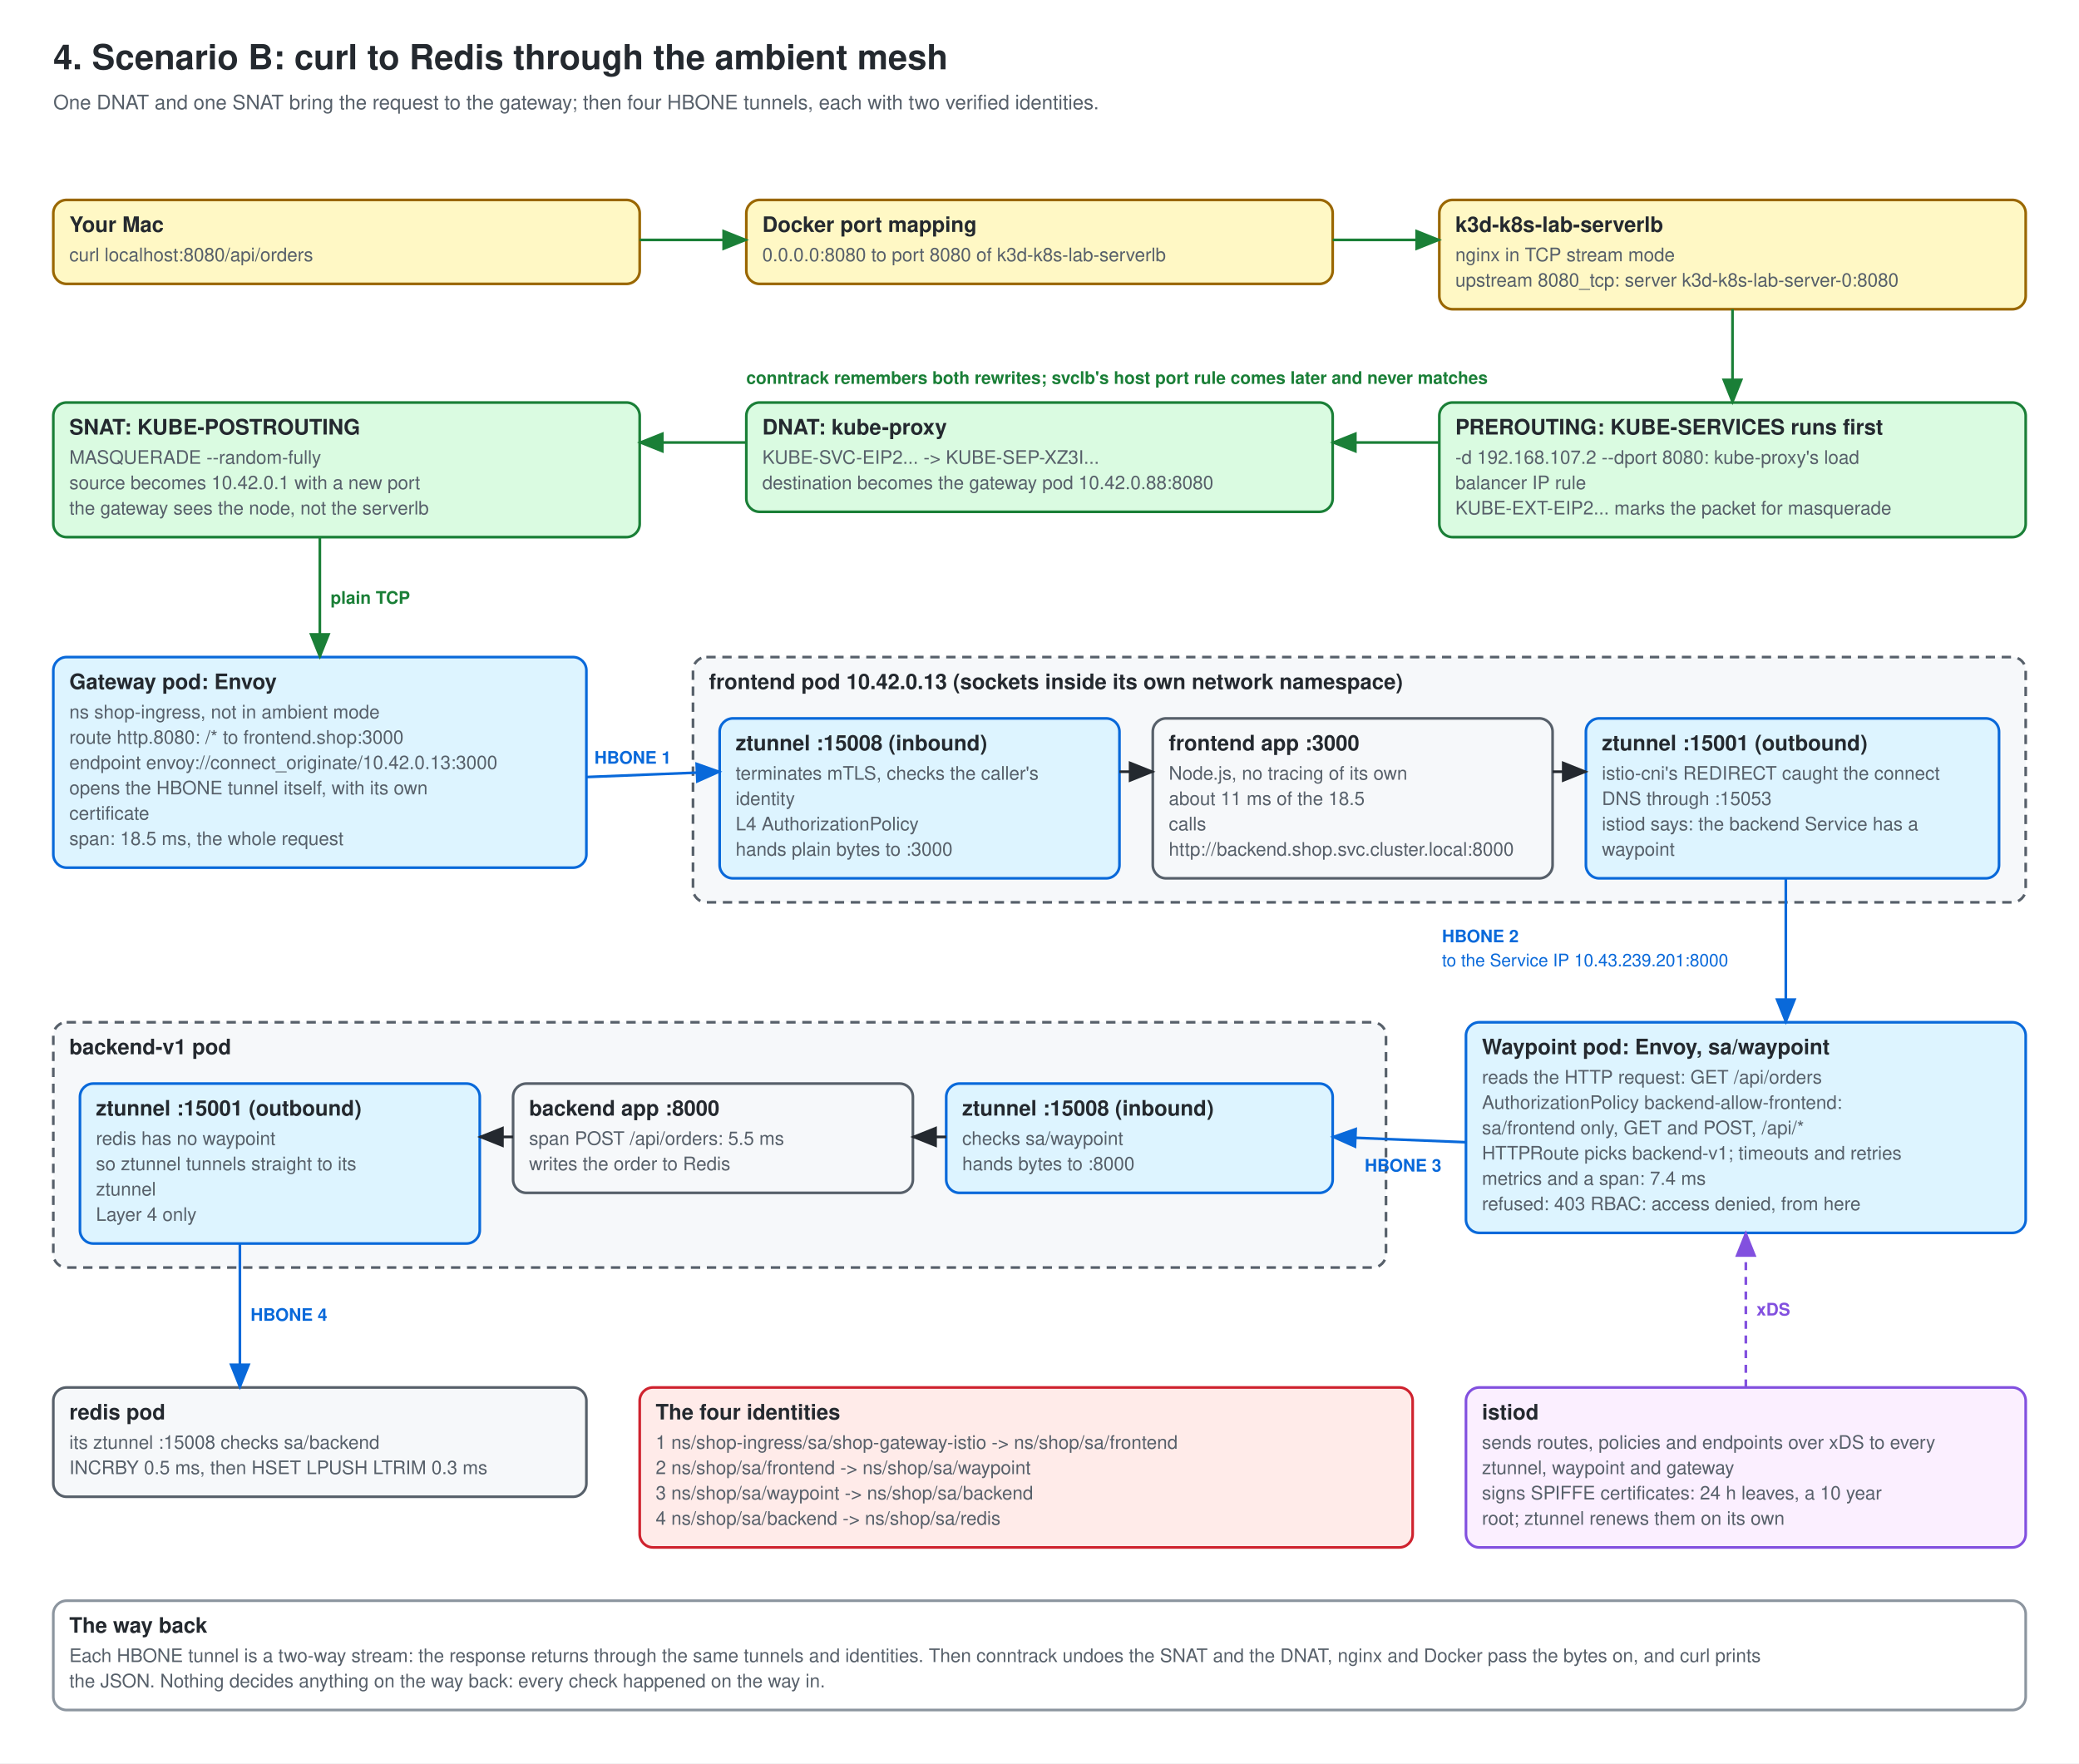
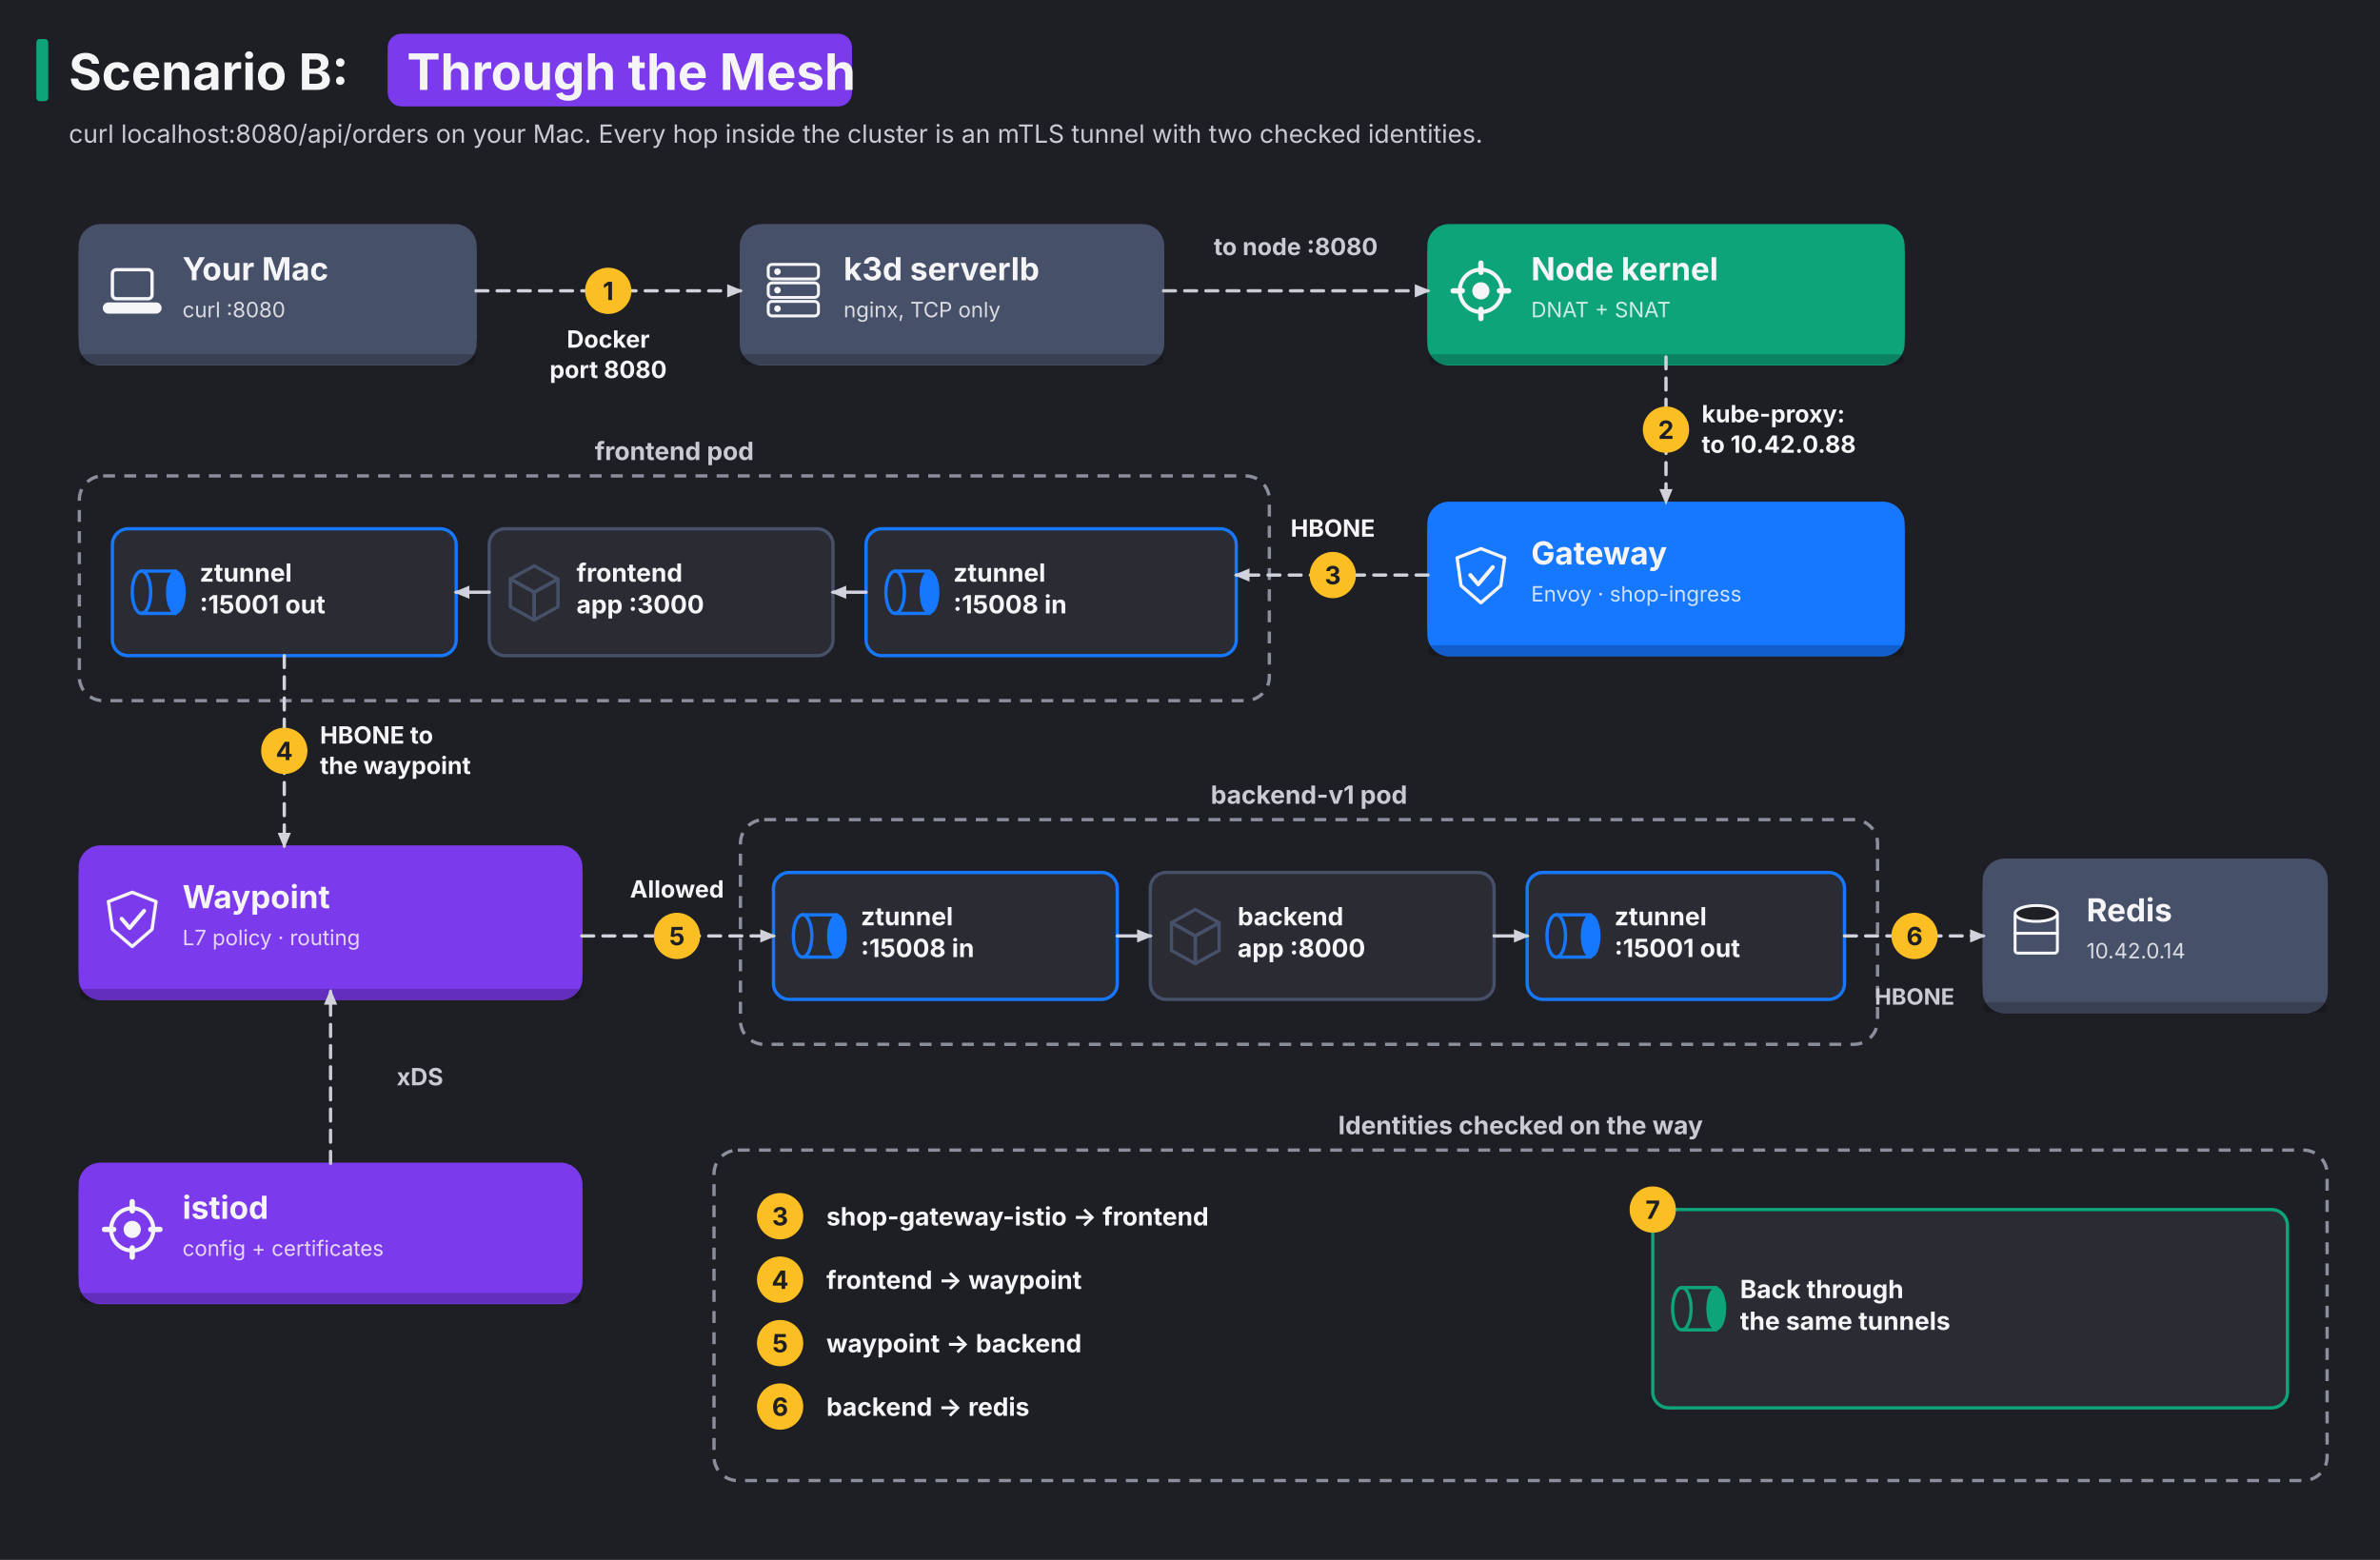
- <svg xmlns="http://www.w3.org/2000/svg" width="1560" height="1323" viewBox="0 0 1560 1323" font-family="-apple-system, Segoe UI, Helvetica, Arial, sans-serif">
-   <rect width="1560" height="1323" fill="#ffffff" />
+ <svg xmlns="http://www.w3.org/2000/svg" width="1800" height="1180" viewBox="0 0 1800 1180" font-family="Inter, -apple-system, 'Segoe UI', Helvetica, Arial, sans-serif">
+   <rect width="1800" height="1180" fill="#1e1f24" />
  <defs>
-     <marker id="a0969da" markerWidth="10" markerHeight="8" refX="9" refY="4" orient="auto">
-       <path d="M0,0 L10,4 L0,8 z" fill="#0969da" />
-     </marker>
-     <marker id="a1a7f37" markerWidth="10" markerHeight="8" refX="9" refY="4" orient="auto">
-       <path d="M0,0 L10,4 L0,8 z" fill="#1a7f37" />
-     </marker>
-     <marker id="a24292f" markerWidth="10" markerHeight="8" refX="9" refY="4" orient="auto">
-       <path d="M0,0 L10,4 L0,8 z" fill="#24292f" />
-     </marker>
-     <marker id="a8250df" markerWidth="10" markerHeight="8" refX="9" refY="4" orient="auto">
-       <path d="M0,0 L10,4 L0,8 z" fill="#8250df" />
+     <marker id="h" markerWidth="12" markerHeight="10" refX="10" refY="5" orient="auto" markerUnits="userSpaceOnUse">
+       <path d="M0,0 L12,5 L0,10 z" fill="#d0d3dc" />
    </marker>
  </defs>
-   <rect x="40" y="767" width="1000" height="184" rx="10" fill="#f6f8fa" stroke="#57606a" stroke-width="2" stroke-dasharray="7 5" />
-   <text x="52" y="791" font-size="16" font-weight="700" fill="#24292f">backend-v1 pod</text>
-   <rect x="520" y="493" width="1000" height="184" rx="10" fill="#f6f8fa" stroke="#57606a" stroke-width="2" stroke-dasharray="7 5" />
-   <text x="532" y="517" font-size="16" font-weight="700" fill="#24292f">frontend pod 10.42.0.13 (sockets inside its own network namespace)</text>
-   <rect x="40" y="150" width="440" height="63" rx="10" fill="#fff8c5" stroke="#9a6700" stroke-width="2" />
-   <text x="52" y="174" font-size="16" font-weight="700" fill="#24292f">Your Mac</text>
-   <text x="52" y="196" font-size="14" fill="#57606a">curl localhost:8080/api/orders</text>
-   <rect x="560" y="150" width="440" height="63" rx="10" fill="#fff8c5" stroke="#9a6700" stroke-width="2" />
-   <text x="572" y="174" font-size="16" font-weight="700" fill="#24292f">Docker port mapping</text>
-   <text x="572" y="196" font-size="14" fill="#57606a">0.0.0.0:8080 to port 8080 of k3d-k8s-lab-serverlb</text>
-   <rect x="1080" y="150" width="440" height="82" rx="10" fill="#fff8c5" stroke="#9a6700" stroke-width="2" />
-   <text x="1092" y="174" font-size="16" font-weight="700" fill="#24292f">k3d-k8s-lab-serverlb</text>
-   <text x="1092" y="196" font-size="14" fill="#57606a">nginx in TCP stream mode</text>
-   <text x="1092" y="215" font-size="14" fill="#57606a">upstream 8080_tcp: server k3d-k8s-lab-server-0:8080</text>
-   <rect x="1080" y="302" width="440" height="101" rx="10" fill="#dafbe1" stroke="#1a7f37" stroke-width="2" />
-   <text x="1092" y="326" font-size="16" font-weight="700" fill="#24292f">PREROUTING: KUBE-SERVICES runs first</text>
-   <text x="1092" y="348" font-size="14" fill="#57606a">-d 192.168.107.2 --dport 8080: kube-proxy's load</text>
-   <text x="1092" y="367" font-size="14" fill="#57606a">balancer IP rule</text>
-   <text x="1092" y="386" font-size="14" fill="#57606a">KUBE-EXT-EIP2... marks the packet for masquerade</text>
-   <rect x="560" y="302" width="440" height="82" rx="10" fill="#dafbe1" stroke="#1a7f37" stroke-width="2" />
-   <text x="572" y="326" font-size="16" font-weight="700" fill="#24292f">DNAT: kube-proxy</text>
-   <text x="572" y="348" font-size="14" fill="#57606a">KUBE-SVC-EIP2... -&gt; KUBE-SEP-XZ3I...</text>
-   <text x="572" y="367" font-size="14" fill="#57606a">destination becomes the gateway pod 10.42.0.88:8080</text>
-   <rect x="40" y="302" width="440" height="101" rx="10" fill="#dafbe1" stroke="#1a7f37" stroke-width="2" />
-   <text x="52" y="326" font-size="16" font-weight="700" fill="#24292f">SNAT: KUBE-POSTROUTING</text>
-   <text x="52" y="348" font-size="14" fill="#57606a">MASQUERADE --random-fully</text>
-   <text x="52" y="367" font-size="14" fill="#57606a">source becomes 10.42.0.1 with a new port</text>
-   <text x="52" y="386" font-size="14" fill="#57606a">the gateway sees the node, not the serverlb</text>
-   <rect x="40" y="493" width="400" height="158" rx="10" fill="#ddf4ff" stroke="#0969da" stroke-width="2" />
-   <text x="52" y="517" font-size="16" font-weight="700" fill="#24292f">Gateway pod: Envoy</text>
-   <text x="52" y="539" font-size="14" fill="#57606a">ns shop-ingress, not in ambient mode</text>
-   <text x="52" y="558" font-size="14" fill="#57606a">route http.8080: /* to frontend.shop:3000</text>
-   <text x="52" y="577" font-size="14" fill="#57606a">endpoint envoy://connect_originate/10.42.0.13:3000</text>
-   <text x="52" y="596" font-size="14" fill="#57606a">opens the HBONE tunnel itself, with its own</text>
-   <text x="52" y="615" font-size="14" fill="#57606a">certificate</text>
-   <text x="52" y="634" font-size="14" fill="#57606a">span: 18.5 ms, the whole request</text>
-   <rect x="540" y="539" width="300" height="120" rx="10" fill="#ddf4ff" stroke="#0969da" stroke-width="2" />
-   <text x="552" y="563" font-size="16" font-weight="700" fill="#24292f">ztunnel :15008 (inbound)</text>
-   <text x="552" y="585" font-size="14" fill="#57606a">terminates mTLS, checks the caller's</text>
-   <text x="552" y="604" font-size="14" fill="#57606a">identity</text>
-   <text x="552" y="623" font-size="14" fill="#57606a">L4 AuthorizationPolicy</text>
-   <text x="552" y="642" font-size="14" fill="#57606a">hands plain bytes to :3000</text>
-   <rect x="865" y="539" width="300" height="120" rx="10" fill="#f6f8fa" stroke="#57606a" stroke-width="2" />
-   <text x="877" y="563" font-size="16" font-weight="700" fill="#24292f">frontend app :3000</text>
-   <text x="877" y="585" font-size="14" fill="#57606a">Node.js, no tracing of its own</text>
-   <text x="877" y="604" font-size="14" fill="#57606a">about 11 ms of the 18.5</text>
-   <text x="877" y="623" font-size="14" fill="#57606a">calls</text>
-   <text x="877" y="642" font-size="14" fill="#57606a">http://backend.shop.svc.cluster.local:8000</text>
-   <rect x="1190" y="539" width="310" height="120" rx="10" fill="#ddf4ff" stroke="#0969da" stroke-width="2" />
-   <text x="1202" y="563" font-size="16" font-weight="700" fill="#24292f">ztunnel :15001 (outbound)</text>
-   <text x="1202" y="585" font-size="14" fill="#57606a">istio-cni's REDIRECT caught the connect</text>
-   <text x="1202" y="604" font-size="14" fill="#57606a">DNS through :15053</text>
-   <text x="1202" y="623" font-size="14" fill="#57606a">istiod says: the backend Service has a</text>
-   <text x="1202" y="642" font-size="14" fill="#57606a">waypoint</text>
-   <rect x="1100" y="767" width="420" height="158" rx="10" fill="#ddf4ff" stroke="#0969da" stroke-width="2" />
-   <text x="1112" y="791" font-size="16" font-weight="700" fill="#24292f">Waypoint pod: Envoy, sa/waypoint</text>
-   <text x="1112" y="813" font-size="14" fill="#57606a">reads the HTTP request: GET /api/orders</text>
-   <text x="1112" y="832" font-size="14" fill="#57606a">AuthorizationPolicy backend-allow-frontend:</text>
-   <text x="1112" y="851" font-size="14" fill="#57606a">sa/frontend only, GET and POST, /api/*</text>
-   <text x="1112" y="870" font-size="14" fill="#57606a">HTTPRoute picks backend-v1; timeouts and retries</text>
-   <text x="1112" y="889" font-size="14" fill="#57606a">metrics and a span: 7.4 ms</text>
-   <text x="1112" y="908" font-size="14" fill="#57606a">refused: 403 RBAC: access denied, from here</text>
-   <rect x="60" y="813" width="300" height="120" rx="10" fill="#ddf4ff" stroke="#0969da" stroke-width="2" />
-   <text x="72" y="837" font-size="16" font-weight="700" fill="#24292f">ztunnel :15001 (outbound)</text>
-   <text x="72" y="859" font-size="14" fill="#57606a">redis has no waypoint</text>
-   <text x="72" y="878" font-size="14" fill="#57606a">so ztunnel tunnels straight to its</text>
-   <text x="72" y="897" font-size="14" fill="#57606a">ztunnel</text>
-   <text x="72" y="916" font-size="14" fill="#57606a">Layer 4 only</text>
-   <rect x="385" y="813" width="300" height="82" rx="10" fill="#f6f8fa" stroke="#57606a" stroke-width="2" />
-   <text x="397" y="837" font-size="16" font-weight="700" fill="#24292f">backend app :8000</text>
-   <text x="397" y="859" font-size="14" fill="#57606a">span POST /api/orders: 5.5 ms</text>
-   <text x="397" y="878" font-size="14" fill="#57606a">writes the order to Redis</text>
-   <rect x="710" y="813" width="290" height="82" rx="10" fill="#ddf4ff" stroke="#0969da" stroke-width="2" />
-   <text x="722" y="837" font-size="16" font-weight="700" fill="#24292f">ztunnel :15008 (inbound)</text>
-   <text x="722" y="859" font-size="14" fill="#57606a">checks sa/waypoint</text>
-   <text x="722" y="878" font-size="14" fill="#57606a">hands bytes to :8000</text>
-   <rect x="40" y="1041" width="400" height="82" rx="10" fill="#f6f8fa" stroke="#57606a" stroke-width="2" />
-   <text x="52" y="1065" font-size="16" font-weight="700" fill="#24292f">redis pod</text>
-   <text x="52" y="1087" font-size="14" fill="#57606a">its ztunnel :15008 checks sa/backend</text>
-   <text x="52" y="1106" font-size="14" fill="#57606a">INCRBY 0.5 ms, then HSET LPUSH LTRIM 0.3 ms</text>
-   <rect x="1100" y="1041" width="420" height="120" rx="10" fill="#fbefff" stroke="#8250df" stroke-width="2" />
-   <text x="1112" y="1065" font-size="16" font-weight="700" fill="#24292f">istiod</text>
-   <text x="1112" y="1087" font-size="14" fill="#57606a">sends routes, policies and endpoints over xDS to every</text>
-   <text x="1112" y="1106" font-size="14" fill="#57606a">ztunnel, waypoint and gateway</text>
-   <text x="1112" y="1125" font-size="14" fill="#57606a">signs SPIFFE certificates: 24 h leaves, a 10 year</text>
-   <text x="1112" y="1144" font-size="14" fill="#57606a">root; ztunnel renews them on its own</text>
-   <rect x="480" y="1041" width="580" height="120" rx="10" fill="#ffebe9" stroke="#cf222e" stroke-width="2" />
-   <text x="492" y="1065" font-size="16" font-weight="700" fill="#24292f">The four identities</text>
-   <text x="492" y="1087" font-size="14" fill="#57606a">1 ns/shop-ingress/sa/shop-gateway-istio -&gt; ns/shop/sa/frontend</text>
-   <text x="492" y="1106" font-size="14" fill="#57606a">2 ns/shop/sa/frontend -&gt; ns/shop/sa/waypoint</text>
-   <text x="492" y="1125" font-size="14" fill="#57606a">3 ns/shop/sa/waypoint -&gt; ns/shop/sa/backend</text>
-   <text x="492" y="1144" font-size="14" fill="#57606a">4 ns/shop/sa/backend -&gt; ns/shop/sa/redis</text>
-   <rect x="40" y="1201" width="1480" height="82" rx="10" fill="#ffffff" stroke="#8c959f" stroke-width="2" />
-   <text x="52" y="1225" font-size="16" font-weight="700" fill="#24292f">The way back</text>
-   <text x="52" y="1247" font-size="14" fill="#57606a">Each HBONE tunnel is a two-way stream: the response returns through the same tunnels and identities. Then conntrack undoes the SNAT and the DNAT, nginx and Docker pass the bytes on, and curl prints</text>
-   <text x="52" y="1266" font-size="14" fill="#57606a">the JSON. Nothing decides anything on the way back: every check happened on the way in.</text>
-   <polyline points="480,180 560,180" fill="none" stroke="#1a7f37" stroke-width="2" marker-end="url(#a1a7f37)" />
-   <polyline points="1000,180 1080,180" fill="none" stroke="#1a7f37" stroke-width="2" marker-end="url(#a1a7f37)" />
-   <polyline points="1300.0,232 1300.0,302" fill="none" stroke="#1a7f37" stroke-width="2" marker-end="url(#a1a7f37)" />
-   <polyline points="1080,332 1000,332" fill="none" stroke="#1a7f37" stroke-width="2" marker-end="url(#a1a7f37)" />
-   <polyline points="560,332 480,332" fill="none" stroke="#1a7f37" stroke-width="2" marker-end="url(#a1a7f37)" />
-   <polyline points="240,403 240,493" fill="none" stroke="#1a7f37" stroke-width="2" marker-end="url(#a1a7f37)" />
-   <text x="248" y="453.0" font-size="13" font-weight="600" fill="#1a7f37">plain TCP</text>
-   <polyline points="440,583 540,579" fill="none" stroke="#0969da" stroke-width="2" marker-end="url(#a0969da)" />
-   <polyline points="840,579 865,579" fill="none" stroke="#24292f" stroke-width="2" marker-end="url(#a24292f)" />
-   <polyline points="1165,579 1190,579" fill="none" stroke="#24292f" stroke-width="2" marker-end="url(#a24292f)" />
-   <polyline points="1340,659 1340,767" fill="none" stroke="#0969da" stroke-width="2" marker-end="url(#a0969da)" />
-   <polyline points="1100,857 1000,853" fill="none" stroke="#0969da" stroke-width="2" marker-end="url(#a0969da)" />
-   <polyline points="710,853 685,853" fill="none" stroke="#24292f" stroke-width="2" marker-end="url(#a24292f)" />
-   <polyline points="385,853 360,853" fill="none" stroke="#24292f" stroke-width="2" marker-end="url(#a24292f)" />
-   <polyline points="180,933 180,1041" fill="none" stroke="#0969da" stroke-width="2" marker-end="url(#a0969da)" />
-   <text x="188" y="991.0" font-size="13" font-weight="600" fill="#0969da">HBONE 4</text>
-   <polyline points="1310,1041 1310,925" fill="none" stroke="#8250df" stroke-width="2" stroke-dasharray="6 5" marker-end="url(#a8250df)" />
-   <text x="1318" y="987.0" font-size="13" font-weight="600" fill="#8250df">xDS</text>
-   <text x="40" y="52" font-size="26" font-weight="700" fill="#24292f">4. Scenario B: curl to Redis through the ambient mesh</text>
-   <text x="40" y="82" font-size="15" fill="#57606a">One DNAT and one SNAT bring the request to the gateway; then four HBONE tunnels, each with two verified identities.</text>
-   <text x="560" y="288" font-size="13" font-weight="700" fill="#1a7f37">conntrack remembers both rewrites; svclb's host port rule comes later and never matches</text>
-   <text x="446" y="573" font-size="13" font-weight="700" fill="#0969da">HBONE 1</text>
-   <text x="1082" y="707.0" font-size="13" font-weight="700" fill="#0969da">HBONE 2</text>
-   <text x="1082" y="725.0" font-size="13" fill="#0969da">to the Service IP 10.43.239.201:8000</text>
-   <text x="1024" y="879" font-size="13" font-weight="700" fill="#0969da">HBONE 3</text>
+   <rect x="28.0" y="30.0" width="8.0" height="46.0" rx="2" fill="#0ea47a" stroke="#0ea47a" stroke-width="1" />
+   <text x="52.0" y="68.0" font-size="38" fill="#f5f5f7" font-weight="700" text-anchor="start">Scenario B:</text>
+   <rect x="293.7" y="26.0" width="350.2" height="54.0" rx="10" fill="#7c3aed" stroke="#7c3aed" stroke-width="1" />
+   <text x="307.7" y="68.0" font-size="38" fill="#f5f5f7" font-weight="700" text-anchor="start">Through the Mesh</text>
+   <text x="52.0" y="108.0" font-size="19" fill="#c9cbd3" text-anchor="start">curl localhost:8080/api/orders on your Mac. Every hop inside the cluster is an mTLS tunnel with two checked identities.</text>
+   <rect x="60.0" y="176.0" width="300.0" height="100.0" rx="16" fill="#475069" stroke="#475069" stroke-width="1" />
+   <rect x="60.0" y="170.0" width="300.0" height="100.0" rx="16" fill="#475069" stroke="#475069" stroke-width="1" />
+   <rect x="60.0" y="268.0" width="300.0" height="8.0" rx="4" fill="#00000033" stroke="#00000033" stroke-width="0" />
+   <rect x="85.0" y="204.0" width="30.0" height="22.0" rx="3" fill="none" stroke="#f5f5f7" stroke-width="2.5" />
+   <rect x="79.0" y="230.0" width="42.0" height="6.0" rx="3" fill="#f5f5f7" stroke="#f5f5f7" stroke-width="2.5" />
+   <text x="138.0" y="212.0" font-size="24" fill="#f5f5f7" font-weight="700" text-anchor="start">Your Mac</text>
+   <text x="138.0" y="240.0" font-size="16" fill="#ffffffcc" text-anchor="start">curl :8080</text>
+   <rect x="560.0" y="176.0" width="320.0" height="100.0" rx="16" fill="#475069" stroke="#475069" stroke-width="1" />
+   <rect x="560.0" y="170.0" width="320.0" height="100.0" rx="16" fill="#475069" stroke="#475069" stroke-width="1" />
+   <rect x="560.0" y="268.0" width="320.0" height="8.0" rx="4" fill="#00000033" stroke="#00000033" stroke-width="0" />
+   <rect x="581.0" y="200.0" width="38.0" height="11.0" rx="3" fill="none" stroke="#f5f5f7" stroke-width="2.2" />
+   <ellipse cx="588.0" cy="205.5" rx="2" ry="2" fill="#f5f5f7" stroke="#f5f5f7" stroke-width="1" />
+   <rect x="581.0" y="214.0" width="38.0" height="11.0" rx="3" fill="none" stroke="#f5f5f7" stroke-width="2.2" />
+   <ellipse cx="588.0" cy="219.5" rx="2" ry="2" fill="#f5f5f7" stroke="#f5f5f7" stroke-width="1" />
+   <rect x="581.0" y="228.0" width="38.0" height="11.0" rx="3" fill="none" stroke="#f5f5f7" stroke-width="2.2" />
+   <ellipse cx="588.0" cy="233.5" rx="2" ry="2" fill="#f5f5f7" stroke="#f5f5f7" stroke-width="1" />
+   <text x="638.0" y="212.0" font-size="24" fill="#f5f5f7" font-weight="700" text-anchor="start">k3d serverlb</text>
+   <text x="638.0" y="240.0" font-size="16" fill="#ffffffcc" text-anchor="start">nginx, TCP only</text>
+   <rect x="1080.0" y="176.0" width="360.0" height="100.0" rx="16" fill="#0ea47a" stroke="#0ea47a" stroke-width="1" />
+   <rect x="1080.0" y="170.0" width="360.0" height="100.0" rx="16" fill="#0ea47a" stroke="#0ea47a" stroke-width="1" />
+   <rect x="1080.0" y="268.0" width="360.0" height="8.0" rx="4" fill="#00000033" stroke="#00000033" stroke-width="0" />
+   <ellipse cx="1120.0" cy="220.0" rx="16" ry="16" fill="none" stroke="#f5f5f7" stroke-width="3" />
+   <ellipse cx="1120.0" cy="220.0" rx="6" ry="6" fill="#f5f5f7" stroke="#f5f5f7" stroke-width="1" />
+   <polyline points="1120.0,199.0 1120.0,206.0" fill="none" stroke="#f5f5f7" stroke-width="4" stroke-linecap="round" stroke-linejoin="round" />
+   <polyline points="1120.0,234.0 1120.0,241.0" fill="none" stroke="#f5f5f7" stroke-width="4" stroke-linecap="round" stroke-linejoin="round" />
+   <polyline points="1099.0,220.0 1106.0,220.0" fill="none" stroke="#f5f5f7" stroke-width="4" stroke-linecap="round" stroke-linejoin="round" />
+   <polyline points="1134.0,220.0 1141.0,220.0" fill="none" stroke="#f5f5f7" stroke-width="4" stroke-linecap="round" stroke-linejoin="round" />
+   <text x="1158.0" y="212.0" font-size="24" fill="#f5f5f7" font-weight="700" text-anchor="start">Node kernel</text>
+   <text x="1158.0" y="240.0" font-size="16" fill="#ffffffcc" text-anchor="start">DNAT + SNAT</text>
+   <polyline points="360.0,220.0 560.0,220.0" fill="none" stroke="#d0d3dc" stroke-width="2.5" stroke-linecap="round" stroke-linejoin="round" stroke-dasharray="9 7" marker-end="url(#h)" />
+   <ellipse cx="460.0" cy="220.0" rx="17" ry="17" fill="#fbbf24" stroke="#fbbf24" stroke-width="1" />
+   <text x="460.0" y="227.0" font-size="19" fill="#1e1f24" font-weight="700" text-anchor="middle">1</text>
+   <text x="460.0" y="263.0" font-size="18" fill="#f5f5f7" font-weight="700" text-anchor="middle">Docker</text>
+   <text x="460.0" y="286.0" font-size="18" fill="#f5f5f7" font-weight="700" text-anchor="middle">port 8080</text>
+   <polyline points="880.0,220.0 1080.0,220.0" fill="none" stroke="#c9cbd3" stroke-width="2.5" stroke-linecap="round" stroke-linejoin="round" stroke-dasharray="9 7" marker-end="url(#h)" />
+   <text x="980.0" y="193.0" font-size="18" fill="#c9cbd3" font-weight="700" text-anchor="middle">to node :8080</text>
+   <rect x="1080.0" y="386.0" width="360.0" height="110.0" rx="16" fill="#1677ff" stroke="#1677ff" stroke-width="1" />
+   <rect x="1080.0" y="380.0" width="360.0" height="110.0" rx="16" fill="#1677ff" stroke="#1677ff" stroke-width="1" />
+   <rect x="1080.0" y="488.0" width="360.0" height="8.0" rx="4" fill="#00000033" stroke="#00000033" stroke-width="0" />
+   <polygon points="1120.0,415.0 1138.0,422.0 1135.0,443.0 1120.0,456.0 1105.0,443.0 1102.0,422.0" fill="none" stroke="#f5f5f7" stroke-width="2.5" stroke-linejoin="round" />
+   <polyline points="1112.0,435.0 1118.0,442.0 1129.0,429.0" fill="none" stroke="#f5f5f7" stroke-width="3" stroke-linecap="round" stroke-linejoin="round" />
+   <text x="1158.0" y="427.0" font-size="24" fill="#f5f5f7" font-weight="700" text-anchor="start">Gateway</text>
+   <text x="1158.0" y="455.0" font-size="16" fill="#ffffffcc" text-anchor="start">Envoy · shop-ingress</text>
+   <polyline points="1260.0,270.0 1260.0,380.0" fill="none" stroke="#d0d3dc" stroke-width="2.5" stroke-linecap="round" stroke-linejoin="round" stroke-dasharray="9 7" marker-end="url(#h)" />
+   <ellipse cx="1260.0" cy="325.0" rx="17" ry="17" fill="#fbbf24" stroke="#fbbf24" stroke-width="1" />
+   <text x="1260.0" y="332.0" font-size="19" fill="#1e1f24" font-weight="700" text-anchor="middle">2</text>
+   <text x="1287.0" y="319.5" font-size="18" fill="#f5f5f7" font-weight="700" text-anchor="start">kube-proxy:</text>
+   <text x="1287.0" y="342.5" font-size="18" fill="#f5f5f7" font-weight="700" text-anchor="start">to 10.42.0.88</text>
+   <rect x="60.0" y="360.0" width="900.0" height="170.0" rx="18" fill="#00000000" stroke="#8b8f9c" stroke-width="2.5" stroke-dasharray="9 7" />
+   <text x="510.0" y="348.0" font-size="19" fill="#c9cbd3" font-weight="700" text-anchor="middle">frontend pod</text>
+   <rect x="85.0" y="400.0" width="260.0" height="96.0" rx="12" fill="#2a2b33" stroke="#1677ff" stroke-width="2.5" />
+   <ellipse cx="107.0" cy="448.0" rx="7" ry="16" fill="none" stroke="#1677ff" stroke-width="2.5" />
+   <polyline points="107.0,432.0 133.0,432.0" fill="none" stroke="#1677ff" stroke-width="2.5" stroke-linecap="round" stroke-linejoin="round" />
+   <polyline points="107.0,464.0 133.0,464.0" fill="none" stroke="#1677ff" stroke-width="2.5" stroke-linecap="round" stroke-linejoin="round" />
+   <ellipse cx="133.0" cy="448.0" rx="7" ry="16" fill="#1677ff" stroke="#1677ff" stroke-width="1" />
+   <text x="151.0" y="440.0" font-size="19" fill="#f5f5f7" font-weight="700" text-anchor="start">ztunnel</text>
+   <text x="151.0" y="464.0" font-size="19" fill="#f5f5f7" font-weight="700" text-anchor="start">:15001 out</text>
+   <rect x="370.0" y="400.0" width="260.0" height="96.0" rx="12" fill="#2a2b33" stroke="#475069" stroke-width="2.5" />
+   <polygon points="404.0,428.0 422.0,438.0 404.0,448.0 386.0,438.0" fill="none" stroke="#475069" stroke-width="2.5" stroke-linejoin="round" />
+   <polygon points="386.0,438.0 404.0,448.0 404.0,469.0 386.0,459.0" fill="none" stroke="#475069" stroke-width="2.5" stroke-linejoin="round" />
+   <polygon points="422.0,438.0 404.0,448.0 404.0,469.0 422.0,459.0" fill="none" stroke="#475069" stroke-width="2.5" stroke-linejoin="round" />
+   <text x="436.0" y="440.0" font-size="19" fill="#f5f5f7" font-weight="700" text-anchor="start">frontend</text>
+   <text x="436.0" y="464.0" font-size="19" fill="#f5f5f7" font-weight="700" text-anchor="start">app :3000</text>
+   <rect x="655.0" y="400.0" width="280.0" height="96.0" rx="12" fill="#2a2b33" stroke="#1677ff" stroke-width="2.5" />
+   <ellipse cx="677.0" cy="448.0" rx="7" ry="16" fill="none" stroke="#1677ff" stroke-width="2.5" />
+   <polyline points="677.0,432.0 703.0,432.0" fill="none" stroke="#1677ff" stroke-width="2.5" stroke-linecap="round" stroke-linejoin="round" />
+   <polyline points="677.0,464.0 703.0,464.0" fill="none" stroke="#1677ff" stroke-width="2.5" stroke-linecap="round" stroke-linejoin="round" />
+   <ellipse cx="703.0" cy="448.0" rx="7" ry="16" fill="#1677ff" stroke="#1677ff" stroke-width="1" />
+   <text x="721.0" y="440.0" font-size="19" fill="#f5f5f7" font-weight="700" text-anchor="start">ztunnel</text>
+   <text x="721.0" y="464.0" font-size="19" fill="#f5f5f7" font-weight="700" text-anchor="start">:15008 in</text>
+   <polyline points="1080.0,435.0 935.0,435.0" fill="none" stroke="#d0d3dc" stroke-width="2.5" stroke-linecap="round" stroke-linejoin="round" stroke-dasharray="9 7" marker-end="url(#h)" />
+   <ellipse cx="1008.0" cy="435.0" rx="17" ry="17" fill="#fbbf24" stroke="#fbbf24" stroke-width="1" />
+   <text x="1008.0" y="442.0" font-size="19" fill="#1e1f24" font-weight="700" text-anchor="middle">3</text>
+   <text x="1008.0" y="406.0" font-size="18" fill="#f5f5f7" font-weight="700" text-anchor="middle">HBONE</text>
+   <polyline points="655.0,448.0 630.0,448.0" fill="none" stroke="#d0d3dc" stroke-width="2.5" stroke-linecap="round" stroke-linejoin="round" marker-end="url(#h)" />
+   <polyline points="370.0,448.0 345.0,448.0" fill="none" stroke="#d0d3dc" stroke-width="2.5" stroke-linecap="round" stroke-linejoin="round" marker-end="url(#h)" />
+   <rect x="60.0" y="646.0" width="380.0" height="110.0" rx="16" fill="#7c3aed" stroke="#7c3aed" stroke-width="1" />
+   <rect x="60.0" y="640.0" width="380.0" height="110.0" rx="16" fill="#7c3aed" stroke="#7c3aed" stroke-width="1" />
+   <rect x="60.0" y="748.0" width="380.0" height="8.0" rx="4" fill="#00000033" stroke="#00000033" stroke-width="0" />
+   <polygon points="100.0,675.0 118.0,682.0 115.0,703.0 100.0,716.0 85.0,703.0 82.0,682.0" fill="none" stroke="#f5f5f7" stroke-width="2.5" stroke-linejoin="round" />
+   <polyline points="92.0,695.0 98.0,702.0 109.0,689.0" fill="none" stroke="#f5f5f7" stroke-width="3" stroke-linecap="round" stroke-linejoin="round" />
+   <text x="138.0" y="687.0" font-size="24" fill="#f5f5f7" font-weight="700" text-anchor="start">Waypoint</text>
+   <text x="138.0" y="715.0" font-size="16" fill="#ffffffcc" text-anchor="start">L7 policy · routing</text>
+   <polyline points="215.0,496.0 215.0,640.0" fill="none" stroke="#d0d3dc" stroke-width="2.5" stroke-linecap="round" stroke-linejoin="round" stroke-dasharray="9 7" marker-end="url(#h)" />
+   <ellipse cx="215.0" cy="568.0" rx="17" ry="17" fill="#fbbf24" stroke="#fbbf24" stroke-width="1" />
+   <text x="215.0" y="575.0" font-size="19" fill="#1e1f24" font-weight="700" text-anchor="middle">4</text>
+   <text x="242.0" y="562.5" font-size="18" fill="#f5f5f7" font-weight="700" text-anchor="start">HBONE to</text>
+   <text x="242.0" y="585.5" font-size="18" fill="#f5f5f7" font-weight="700" text-anchor="start">the waypoint</text>
+   <rect x="560.0" y="620.0" width="860.0" height="170.0" rx="18" fill="#00000000" stroke="#8b8f9c" stroke-width="2.5" stroke-dasharray="9 7" />
+   <text x="990.0" y="608.0" font-size="19" fill="#c9cbd3" font-weight="700" text-anchor="middle">backend-v1 pod</text>
+   <rect x="585.0" y="660.0" width="260.0" height="96.0" rx="12" fill="#2a2b33" stroke="#1677ff" stroke-width="2.5" />
+   <ellipse cx="607.0" cy="708.0" rx="7" ry="16" fill="none" stroke="#1677ff" stroke-width="2.5" />
+   <polyline points="607.0,692.0 633.0,692.0" fill="none" stroke="#1677ff" stroke-width="2.5" stroke-linecap="round" stroke-linejoin="round" />
+   <polyline points="607.0,724.0 633.0,724.0" fill="none" stroke="#1677ff" stroke-width="2.5" stroke-linecap="round" stroke-linejoin="round" />
+   <ellipse cx="633.0" cy="708.0" rx="7" ry="16" fill="#1677ff" stroke="#1677ff" stroke-width="1" />
+   <text x="651.0" y="700.0" font-size="19" fill="#f5f5f7" font-weight="700" text-anchor="start">ztunnel</text>
+   <text x="651.0" y="724.0" font-size="19" fill="#f5f5f7" font-weight="700" text-anchor="start">:15008 in</text>
+   <rect x="870.0" y="660.0" width="260.0" height="96.0" rx="12" fill="#2a2b33" stroke="#475069" stroke-width="2.5" />
+   <polygon points="904.0,688.0 922.0,698.0 904.0,708.0 886.0,698.0" fill="none" stroke="#475069" stroke-width="2.5" stroke-linejoin="round" />
+   <polygon points="886.0,698.0 904.0,708.0 904.0,729.0 886.0,719.0" fill="none" stroke="#475069" stroke-width="2.5" stroke-linejoin="round" />
+   <polygon points="922.0,698.0 904.0,708.0 904.0,729.0 922.0,719.0" fill="none" stroke="#475069" stroke-width="2.5" stroke-linejoin="round" />
+   <text x="936.0" y="700.0" font-size="19" fill="#f5f5f7" font-weight="700" text-anchor="start">backend</text>
+   <text x="936.0" y="724.0" font-size="19" fill="#f5f5f7" font-weight="700" text-anchor="start">app :8000</text>
+   <rect x="1155.0" y="660.0" width="240.0" height="96.0" rx="12" fill="#2a2b33" stroke="#1677ff" stroke-width="2.5" />
+   <ellipse cx="1177.0" cy="708.0" rx="7" ry="16" fill="none" stroke="#1677ff" stroke-width="2.5" />
+   <polyline points="1177.0,692.0 1203.0,692.0" fill="none" stroke="#1677ff" stroke-width="2.5" stroke-linecap="round" stroke-linejoin="round" />
+   <polyline points="1177.0,724.0 1203.0,724.0" fill="none" stroke="#1677ff" stroke-width="2.5" stroke-linecap="round" stroke-linejoin="round" />
+   <ellipse cx="1203.0" cy="708.0" rx="7" ry="16" fill="#1677ff" stroke="#1677ff" stroke-width="1" />
+   <text x="1221.0" y="700.0" font-size="19" fill="#f5f5f7" font-weight="700" text-anchor="start">ztunnel</text>
+   <text x="1221.0" y="724.0" font-size="19" fill="#f5f5f7" font-weight="700" text-anchor="start">:15001 out</text>
+   <polyline points="440.0,708.0 585.0,708.0" fill="none" stroke="#d0d3dc" stroke-width="2.5" stroke-linecap="round" stroke-linejoin="round" stroke-dasharray="9 7" marker-end="url(#h)" />
+   <ellipse cx="512.0" cy="708.0" rx="17" ry="17" fill="#fbbf24" stroke="#fbbf24" stroke-width="1" />
+   <text x="512.0" y="715.0" font-size="19" fill="#1e1f24" font-weight="700" text-anchor="middle">5</text>
+   <text x="512.0" y="679.0" font-size="18" fill="#f5f5f7" font-weight="700" text-anchor="middle">Allowed</text>
+   <polyline points="845.0,708.0 870.0,708.0" fill="none" stroke="#d0d3dc" stroke-width="2.5" stroke-linecap="round" stroke-linejoin="round" marker-end="url(#h)" />
+   <polyline points="1130.0,708.0 1155.0,708.0" fill="none" stroke="#d0d3dc" stroke-width="2.5" stroke-linecap="round" stroke-linejoin="round" marker-end="url(#h)" />
+   <rect x="1500.0" y="656.0" width="260.0" height="110.0" rx="16" fill="#475069" stroke="#475069" stroke-width="1" />
+   <rect x="1500.0" y="650.0" width="260.0" height="110.0" rx="16" fill="#475069" stroke="#475069" stroke-width="1" />
+   <rect x="1500.0" y="758.0" width="260.0" height="8.0" rx="4" fill="#00000033" stroke="#00000033" stroke-width="0" />
+   <rect x="1524.0" y="691.0" width="32.0" height="30.0" rx="2" fill="none" stroke="#f5f5f7" stroke-width="2.2" />
+   <ellipse cx="1540.0" cy="691.0" rx="16" ry="6" fill="#1e1f24" stroke="#f5f5f7" stroke-width="2.2" />
+   <polyline points="1524.0,706.0 1556.0,706.0" fill="none" stroke="#f5f5f7" stroke-width="2.2" stroke-linecap="round" stroke-linejoin="round" />
+   <text x="1578.0" y="697.0" font-size="24" fill="#f5f5f7" font-weight="700" text-anchor="start">Redis</text>
+   <text x="1578.0" y="725.0" font-size="16" fill="#ffffffcc" text-anchor="start">10.42.0.14</text>
+   <polyline points="1395.0,708.0 1500.0,708.0" fill="none" stroke="#d0d3dc" stroke-width="2.5" stroke-linecap="round" stroke-linejoin="round" stroke-dasharray="9 7" marker-end="url(#h)" />
+   <ellipse cx="1448.0" cy="708.0" rx="17" ry="17" fill="#fbbf24" stroke="#fbbf24" stroke-width="1" />
+   <text x="1448.0" y="715.0" font-size="19" fill="#1e1f24" font-weight="700" text-anchor="middle">6</text>
+   <text x="1448.0" y="760.0" font-size="17" fill="#c9cbd3" font-weight="700" text-anchor="middle">HBONE</text>
+   <rect x="60.0" y="886.0" width="380.0" height="100.0" rx="16" fill="#7c3aed" stroke="#7c3aed" stroke-width="1" />
+   <rect x="60.0" y="880.0" width="380.0" height="100.0" rx="16" fill="#7c3aed" stroke="#7c3aed" stroke-width="1" />
+   <rect x="60.0" y="978.0" width="380.0" height="8.0" rx="4" fill="#00000033" stroke="#00000033" stroke-width="0" />
+   <ellipse cx="100.0" cy="930.0" rx="16" ry="16" fill="none" stroke="#f5f5f7" stroke-width="3" />
+   <ellipse cx="100.0" cy="930.0" rx="6" ry="6" fill="#f5f5f7" stroke="#f5f5f7" stroke-width="1" />
+   <polyline points="100.0,909.0 100.0,916.0" fill="none" stroke="#f5f5f7" stroke-width="4" stroke-linecap="round" stroke-linejoin="round" />
+   <polyline points="100.0,944.0 100.0,951.0" fill="none" stroke="#f5f5f7" stroke-width="4" stroke-linecap="round" stroke-linejoin="round" />
+   <polyline points="79.0,930.0 86.0,930.0" fill="none" stroke="#f5f5f7" stroke-width="4" stroke-linecap="round" stroke-linejoin="round" />
+   <polyline points="114.0,930.0 121.0,930.0" fill="none" stroke="#f5f5f7" stroke-width="4" stroke-linecap="round" stroke-linejoin="round" />
+   <text x="138.0" y="922.0" font-size="24" fill="#f5f5f7" font-weight="700" text-anchor="start">istiod</text>
+   <text x="138.0" y="950.0" font-size="16" fill="#ffffffcc" text-anchor="start">config + certificates</text>
+   <polyline points="250.0,880.0 250.0,750.0" fill="none" stroke="#c9cbd3" stroke-width="2.5" stroke-linecap="round" stroke-linejoin="round" stroke-dasharray="9 7" marker-end="url(#h)" />
+   <text x="300.0" y="821.0" font-size="18" fill="#c9cbd3" font-weight="700" text-anchor="start">xDS</text>
+   <rect x="540.0" y="870.0" width="1220.0" height="250.0" rx="18" fill="#00000000" stroke="#8b8f9c" stroke-width="2.5" stroke-dasharray="9 7" />
+   <text x="1150.0" y="858.0" font-size="19" fill="#c9cbd3" font-weight="700" text-anchor="middle">Identities checked on the way</text>
+   <ellipse cx="590.0" cy="920.0" rx="17" ry="17" fill="#fbbf24" stroke="#fbbf24" stroke-width="1" />
+   <text x="590.0" y="927.0" font-size="19" fill="#1e1f24" font-weight="700" text-anchor="middle">3</text>
+   <text x="625.0" y="927.0" font-size="19" fill="#f5f5f7" font-weight="700" text-anchor="start">shop-gateway-istio  →  frontend</text>
+   <ellipse cx="590.0" cy="968.0" rx="17" ry="17" fill="#fbbf24" stroke="#fbbf24" stroke-width="1" />
+   <text x="590.0" y="975.0" font-size="19" fill="#1e1f24" font-weight="700" text-anchor="middle">4</text>
+   <text x="625.0" y="975.0" font-size="19" fill="#f5f5f7" font-weight="700" text-anchor="start">frontend  →  waypoint</text>
+   <ellipse cx="590.0" cy="1016.0" rx="17" ry="17" fill="#fbbf24" stroke="#fbbf24" stroke-width="1" />
+   <text x="590.0" y="1023.0" font-size="19" fill="#1e1f24" font-weight="700" text-anchor="middle">5</text>
+   <text x="625.0" y="1023.0" font-size="19" fill="#f5f5f7" font-weight="700" text-anchor="start">waypoint  →  backend</text>
+   <ellipse cx="590.0" cy="1064.0" rx="17" ry="17" fill="#fbbf24" stroke="#fbbf24" stroke-width="1" />
+   <text x="590.0" y="1071.0" font-size="19" fill="#1e1f24" font-weight="700" text-anchor="middle">6</text>
+   <text x="625.0" y="1071.0" font-size="19" fill="#f5f5f7" font-weight="700" text-anchor="start">backend  →  redis</text>
+   <rect x="1250.0" y="915.0" width="480.0" height="150.0" rx="12" fill="#2a2b33" stroke="#0ea47a" stroke-width="2.5" />
+   <ellipse cx="1272.0" cy="990.0" rx="7" ry="16" fill="none" stroke="#0ea47a" stroke-width="2.5" />
+   <polyline points="1272.0,974.0 1298.0,974.0" fill="none" stroke="#0ea47a" stroke-width="2.5" stroke-linecap="round" stroke-linejoin="round" />
+   <polyline points="1272.0,1006.0 1298.0,1006.0" fill="none" stroke="#0ea47a" stroke-width="2.5" stroke-linecap="round" stroke-linejoin="round" />
+   <ellipse cx="1298.0" cy="990.0" rx="7" ry="16" fill="#0ea47a" stroke="#0ea47a" stroke-width="1" />
+   <text x="1316.0" y="982.0" font-size="19" fill="#f5f5f7" font-weight="700" text-anchor="start">Back through</text>
+   <text x="1316.0" y="1006.0" font-size="19" fill="#f5f5f7" font-weight="700" text-anchor="start">the same tunnels</text>
+   <ellipse cx="1250.0" cy="915.0" rx="17" ry="17" fill="#fbbf24" stroke="#fbbf24" stroke-width="1" />
+   <text x="1250.0" y="922.0" font-size="19" fill="#1e1f24" font-weight="700" text-anchor="middle">7</text>
</svg>
